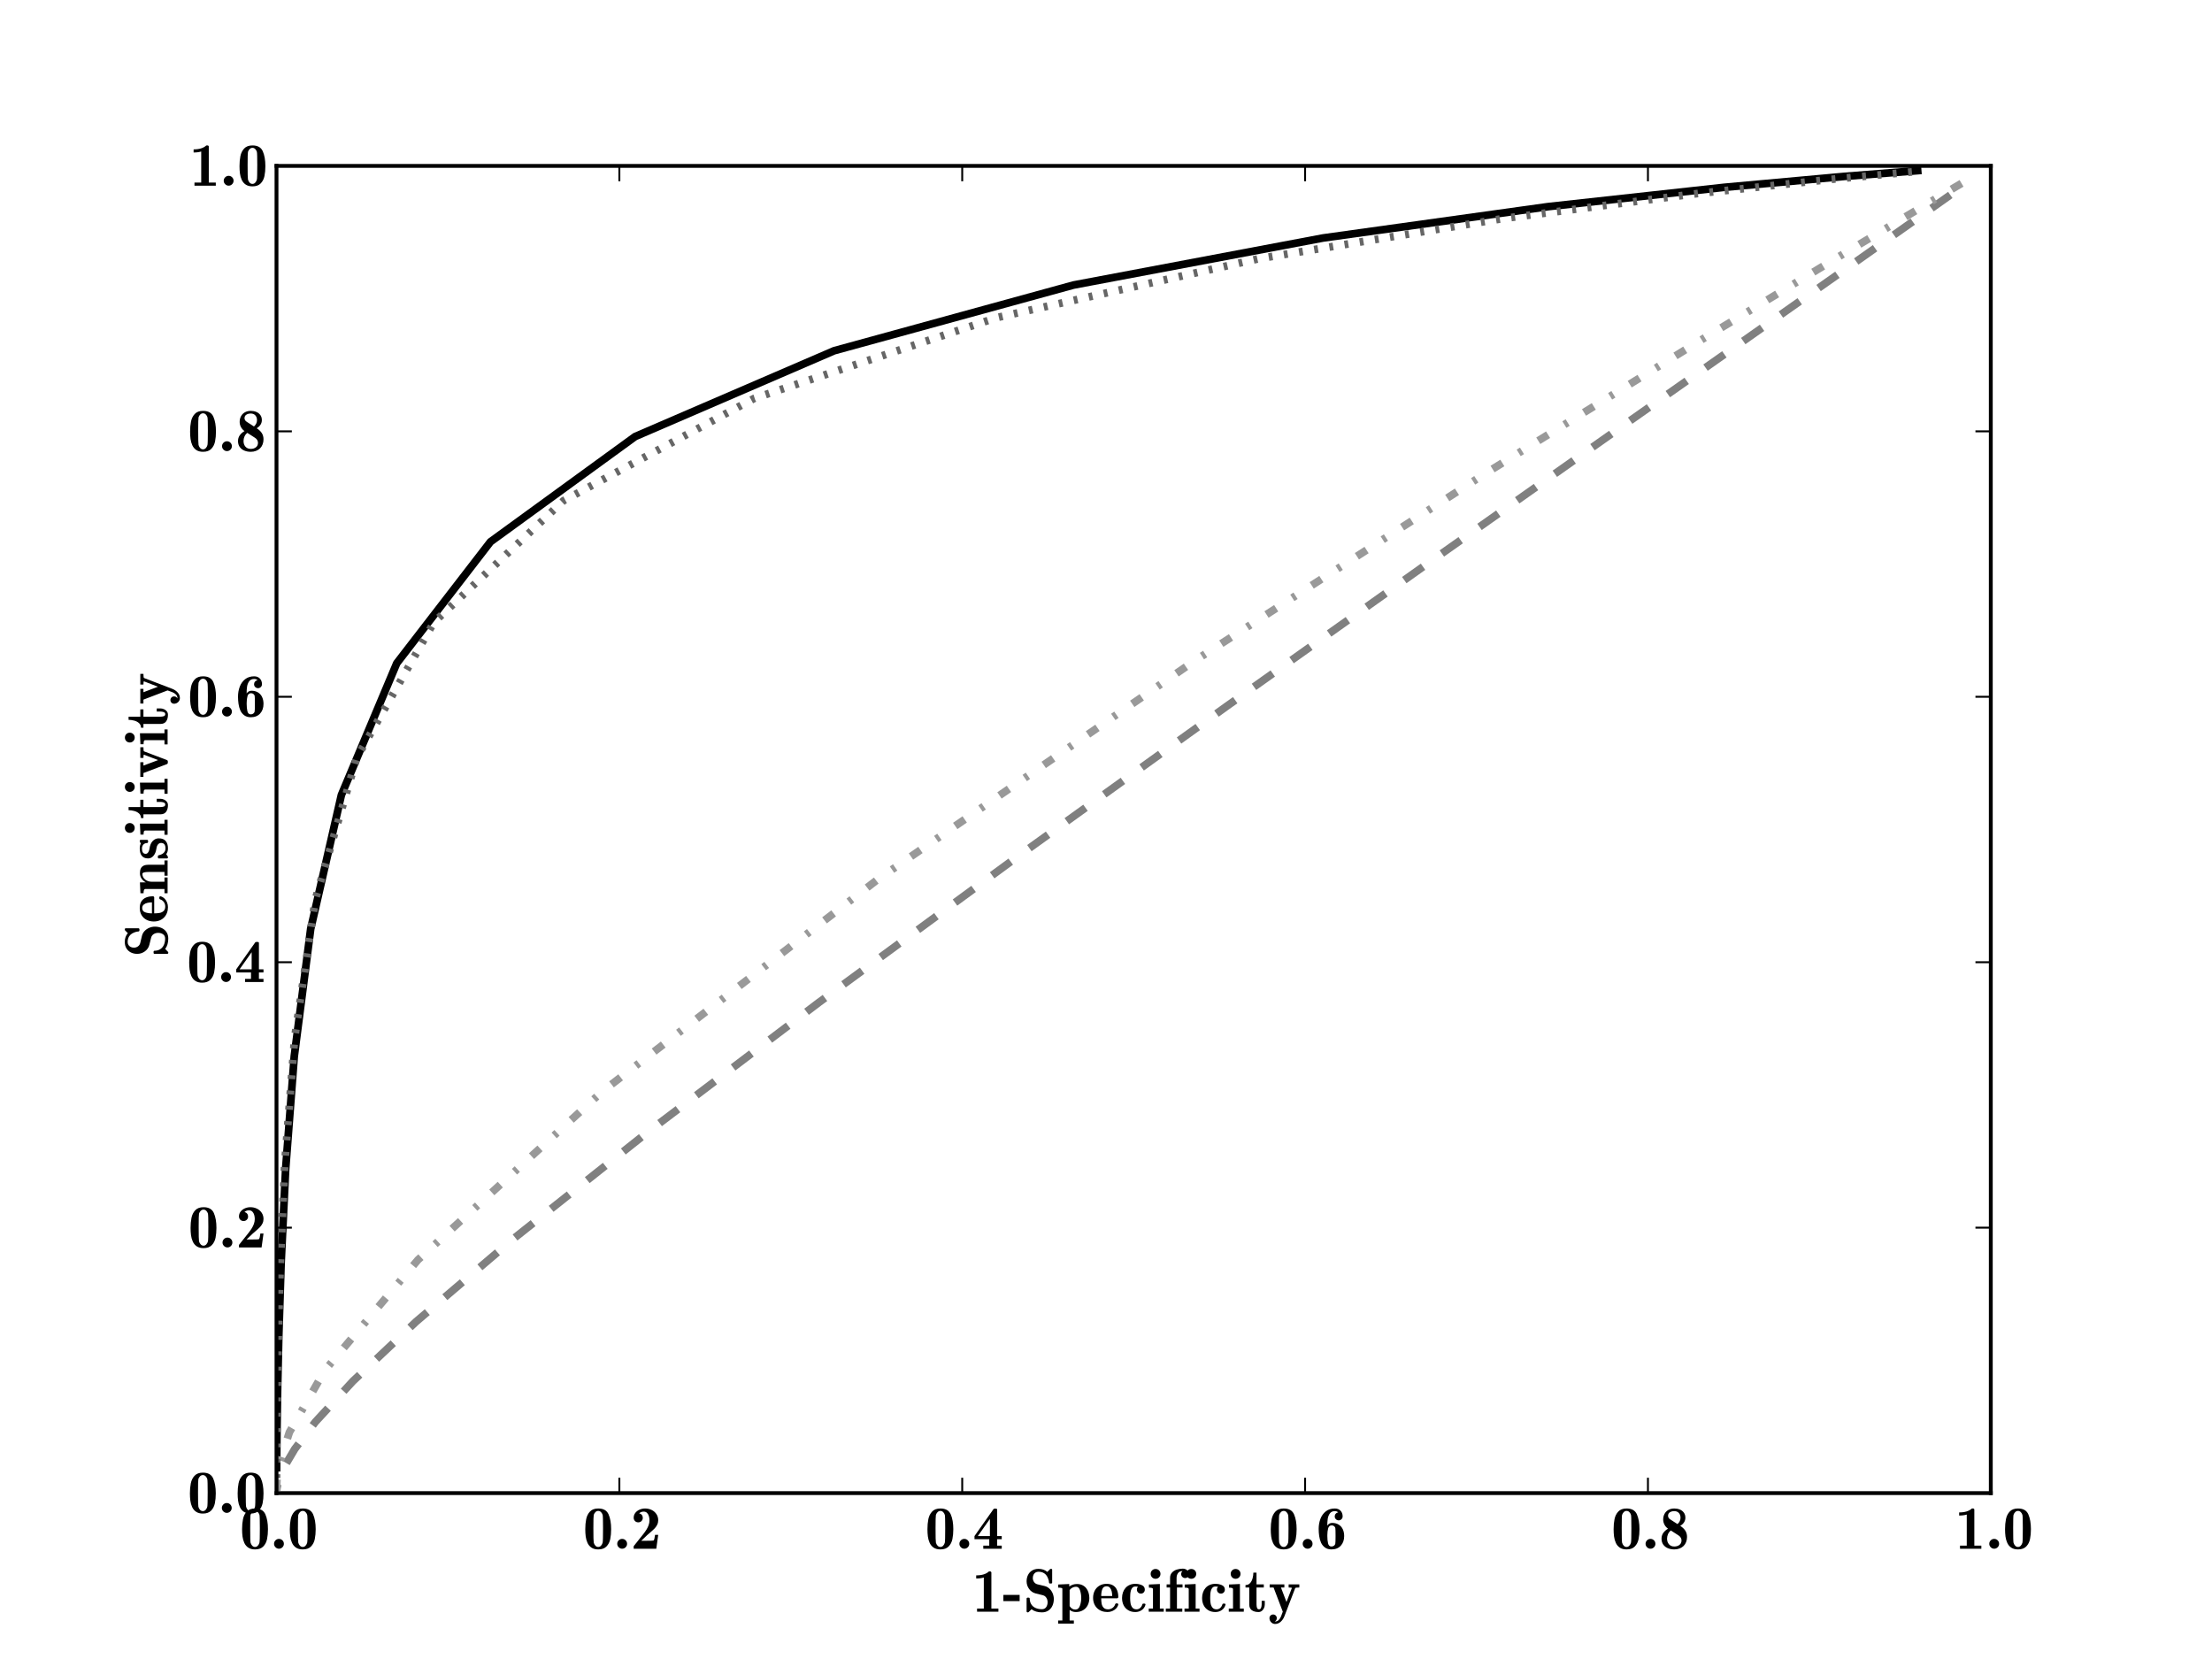
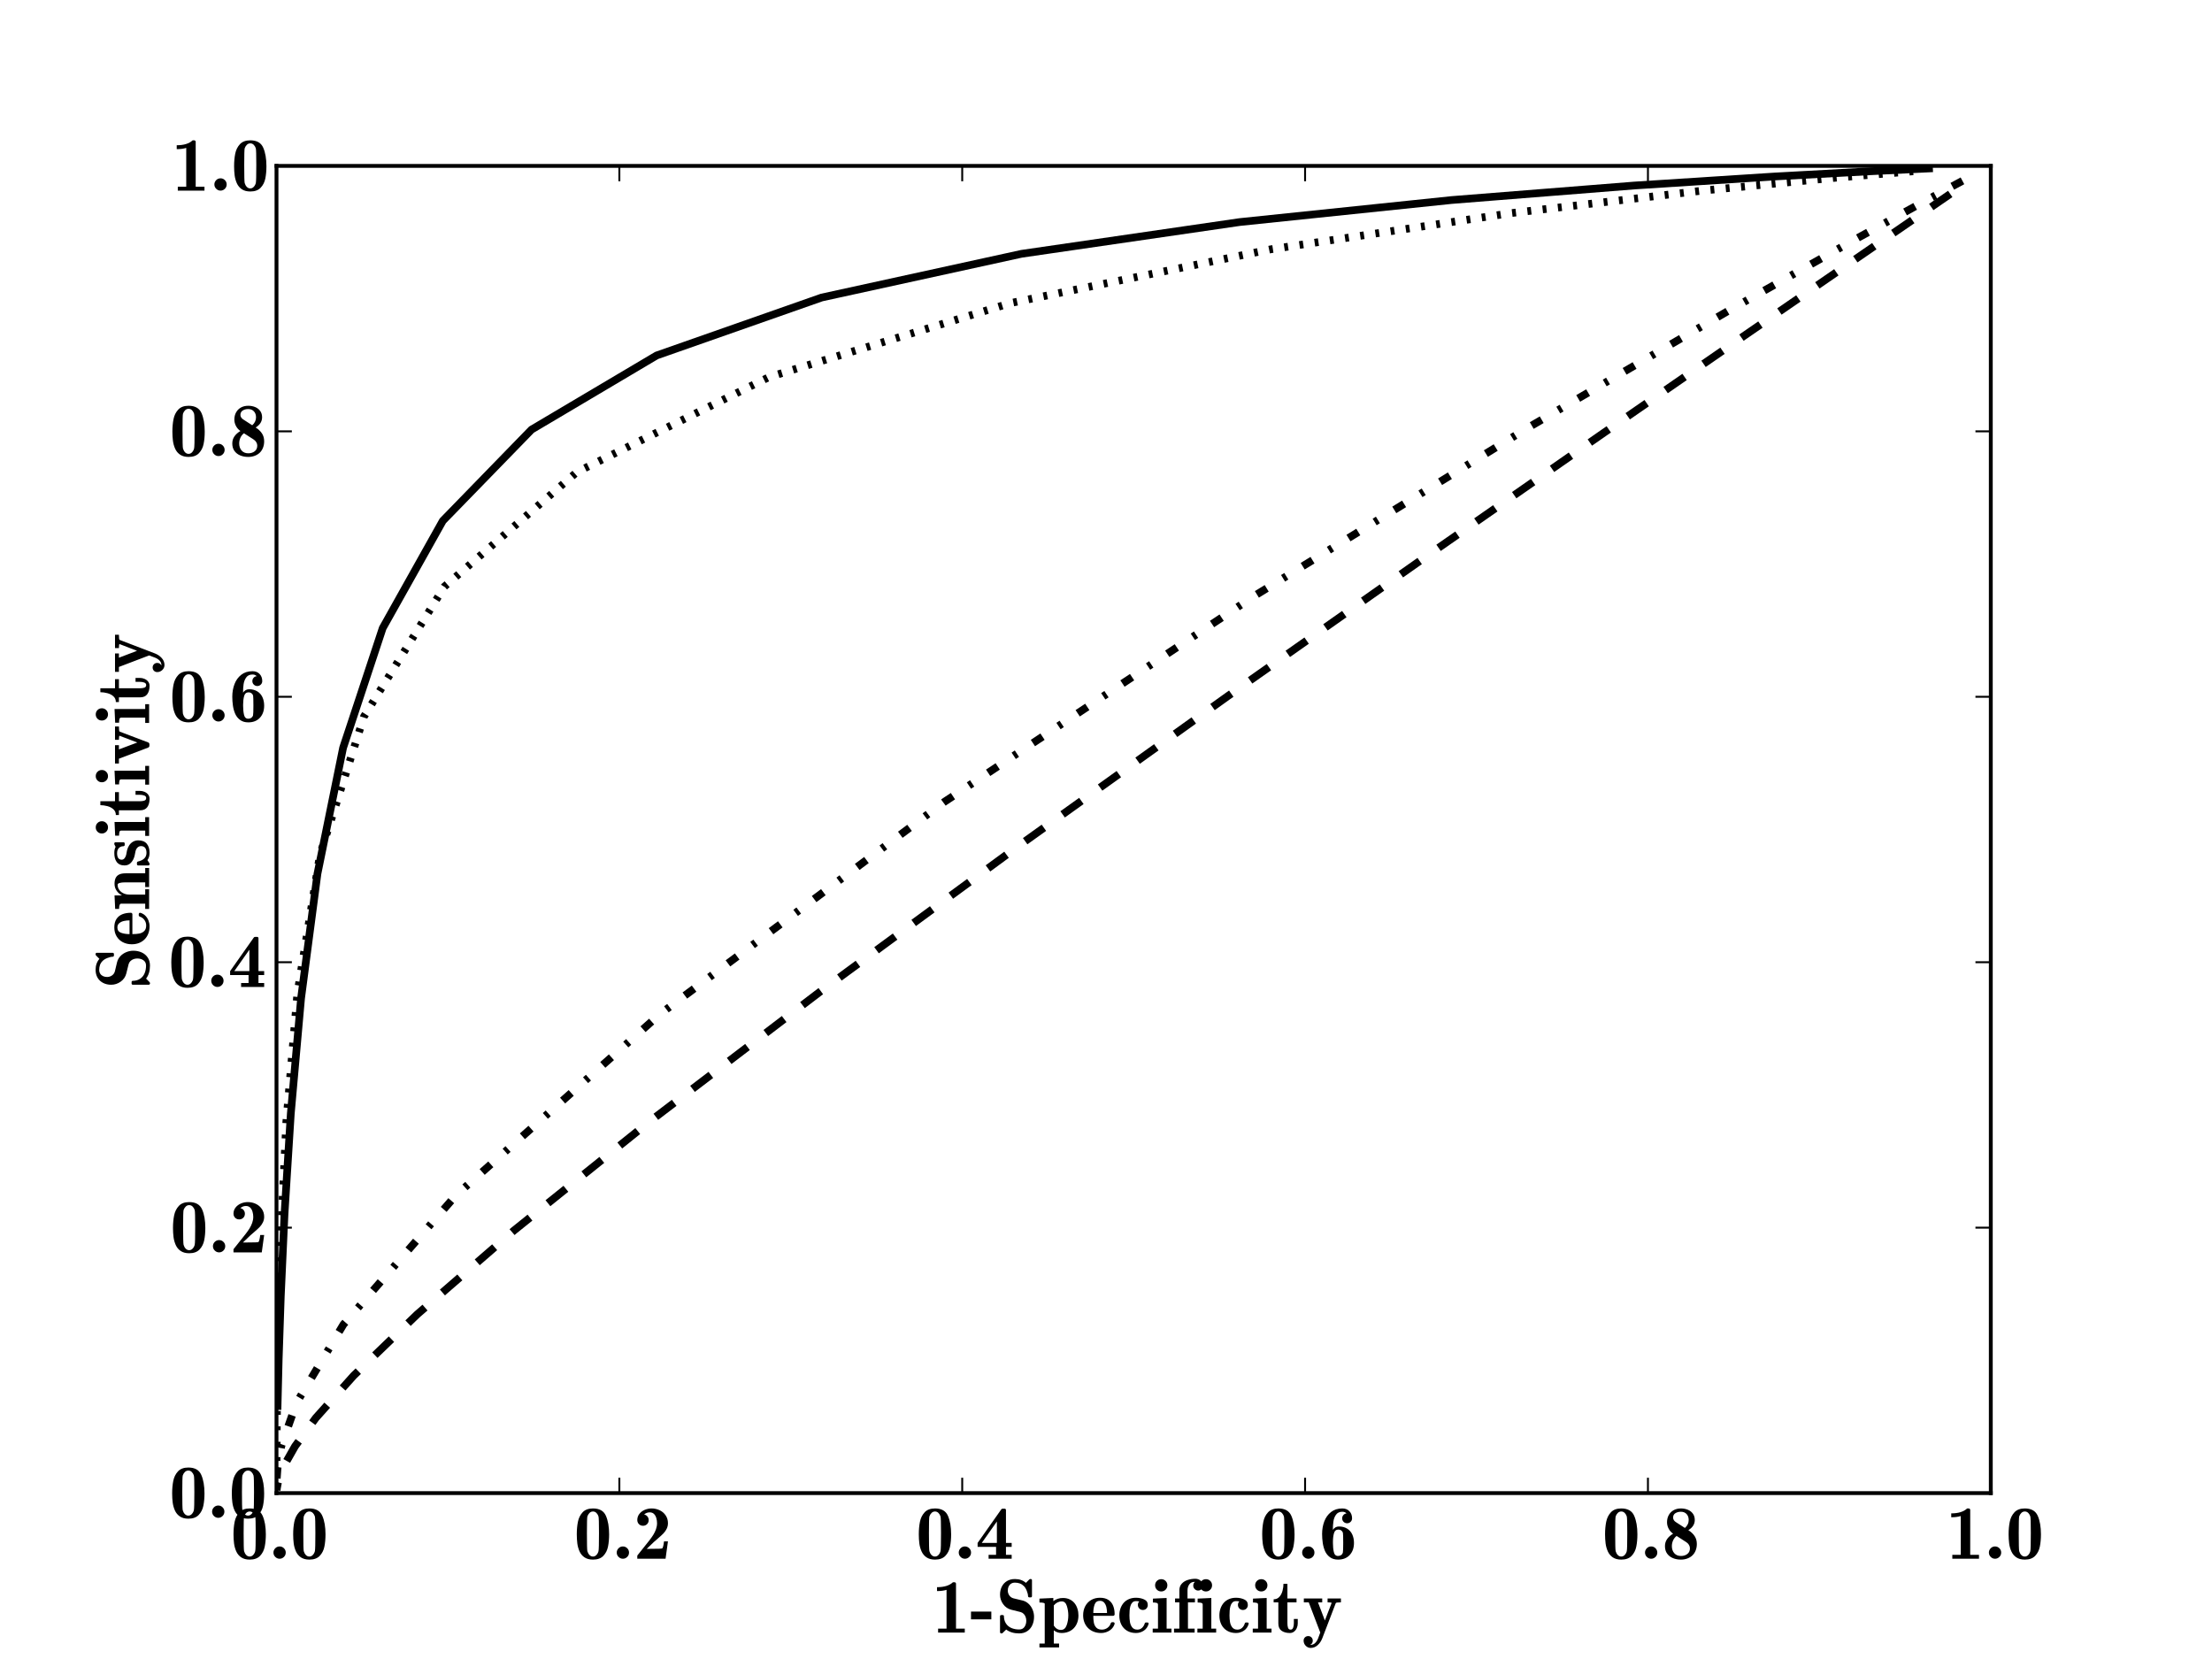
<svg xmlns="http://www.w3.org/2000/svg" xmlns:xlink="http://www.w3.org/1999/xlink" width="576pt" height="432pt" viewBox="0 0 576 432" version="1.1" id="svg1">
  <g id="figure1">
    <g id="patch1">
      <path style="fill: #ffffff; stroke: #ffffff; stroke-width: 1; stroke-linejoin: round; stroke-linecap: square;  opacity: 1" d="M0 432L576 432L576 0 L0 0L0 432" />
    </g>
    <g id="axes1">
      <g id="patch2">
        <path style="fill: #ffffff; opacity: 1" d="M72 388.8L518.4 388.8L518.4 43.2 L72 43.2L72 388.8" />
      </g>
      <g id="line2d1">
        <defs>
          <clipPath id="p50431ccdcb28178602d99d9270004dde">
            <rect x="72" y="43.2" width="446.4" height="345.6" />
          </clipPath>
        </defs>
-         <path style="fill: none; stroke: #000000; stroke-width: 2; stroke-linejoin: round; stroke-linecap: square;  opacity: 1" clip-path="url(#p50431ccdcb28178602d99d9270004dde)" d="M499.351 44.439L480.29 45.933L448.882 48.788 L403.063 53.815L344.508 61.973L279.532 74.226 L217.202 91.335L165.398 113.676L127.722 141.079 L103.318 172.706L88.897 207.012L80.902 241.886 L76.628 275.026L74.38 304.427L73.206 328.802 L72.598 347.756L72.289 361.671L72.135 371.398 L72.061 377.93L72.027 382.174" />
+         <path style="fill: none; stroke: #000000; stroke-width: 2; stroke-linejoin: round; stroke-linecap: square;  opacity: 1" clip-path="url(#p50431ccdcb28178602d99d9270004dde)" d="M502.309 43.864L487.006 44.6L462.077 45.961 L425.601 48.307L377.979 52.09L322.776 57.829 L266.011 66.09L213.98 77.47L170.987 92.561 L138.41 111.868L115.307 135.623L99.653 163.557 L89.341 194.725L82.664 227.522L78.401 259.932 L75.727 289.964L74.09 316.082L73.121 337.462 L72.571 353.995L72.276 366.107" />
      </g>
      <g id="line2d2">
-         <path style="fill: none; stroke: #808080; stroke-width: 2; stroke-linejoin: round; stroke-linecap: butt; stroke-dasharray: 6,6; stroke-dashoffset: 0; opacity: 1" clip-path="url(#p50431ccdcb28178602d99d9270004dde)" d="M507.854 50.764L497.48 58.12L480.166 70.344 L453.869 88.86L417.523 114.44L371.81 146.695 L319.485 183.861L264.973 223.063L213.277 261.004 L168.637 294.818L133.527 322.708L108.362 344.145 L91.913 359.641L82.099 370.291L76.745 377.335 L74.07 381.864L72.842 384.713L72.321 386.466 L72.116 387.516L72.04 388.124" />
+         <path style="fill: none; stroke: #000000; stroke-width: 2; stroke-linejoin: round; stroke-linecap: butt; stroke-dasharray: 6,6; stroke-dashoffset: 0; opacity: 1" clip-path="url(#p50431ccdcb28178602d99d9270004dde)" d="M507.836 50.502L497.466 57.637L480.172 69.531 L453.919 87.611L417.643 112.688L372.019 144.447 L319.786 181.214L265.347 220.193L213.685 258.128 L169.035 292.142L133.876 320.385L108.638 342.252 L92.111 358.188L82.229 369.237L76.824 376.614 L74.114 381.399L72.864 384.433L72.332 386.311 L72.121 387.438L72.042 388.09" />
      </g>
      <g id="line2d3">
-         <path style="fill: none; stroke: #999999; stroke-width: 2; stroke-linejoin: round; stroke-linecap: butt; stroke-dasharray: 3,5,1,5; stroke-dashoffset: 0; opacity: 1" clip-path="url(#p50431ccdcb28178602d99d9270004dde)" d="M510.779 47.74L500.585 53.81L480.153 66.03 L443.63 88.124L386.618 123.398L311.004 172.121 L228.488 229.049L156.841 284.21L108.832 328.065 L84.554 356.856L75.365 372.942L72.732 381.024 L72.138 384.929L72.025 386.846L72.005 387.819 L72.001 388.322L72 388.578L72 388.703 L72 388.761L72 388.785" />
+         <path style="fill: none; stroke: #000000; stroke-width: 2; stroke-linejoin: round; stroke-linecap: butt; stroke-dasharray: 3,5,1,5; stroke-dashoffset: 0; opacity: 1" clip-path="url(#p50431ccdcb28178602d99d9270004dde)" d="M511.016 47.086L501.62 52.147L483.046 62.347 L449.915 81.01L397.645 111.517L326.6 155.195 L245.945 208.779L171.948 264L118.738 311.239 L89.433 344.886L77.193 365.336L73.276 376.461 L72.277 382.226L72.058 385.236L72.013 386.861 L72.003 387.763L72.001 388.265L72 388.537 L72 388.678L72 388.747" />
      </g>
      <g id="line2d4">
-         <path style="fill: none; stroke: #666666; stroke-width: 2; stroke-linejoin: round; stroke-linecap: butt; stroke-dasharray: 1,3; stroke-dashoffset: 0; opacity: 1" clip-path="url(#p50431ccdcb28178602d99d9270004dde)" d="M497.855 44.775L476.781 46.706L441.961 50.406 L391.477 56.894L328.015 67.319L259.533 82.714 L196.437 103.718L146.742 130.375L112.986 162.043 L92.872 197.368L82.088 234.306L76.718 270.307 L74.157 302.779L72.962 329.741L72.414 350.335 L72.17 364.879L72.066 374.472L72.024 380.466 L72.008 384.067L72.002 386.175" />
+         <path style="fill: none; stroke: #000000; stroke-width: 2; stroke-linejoin: round; stroke-linecap: butt; stroke-dasharray: 1,3; stroke-dashoffset: 0; opacity: 1" clip-path="url(#p50431ccdcb28178602d99d9270004dde)" d="M498.183 44.605L477.461 46.333L443.217 49.651 L393.525 55.489L330.931 64.913L263.127 78.921 L200.245 98.195L150.212 122.931L115.729 152.733 L94.787 186.561L83.297 222.677L77.428 258.728 L74.552 292.113L73.173 320.627L72.523 343.065 L72.224 359.41L72.091 370.544L72.035 377.741 L72.012 382.226L72.004 384.962" />
      </g>
      <g id="matplotlib.axis1">
        <g id="xtick1">
          <g id="line2d5">
            <defs>
              <path id="m30e32995789d870ad79a2e54c91cf9c6" d="M0 0L0 -4" />
            </defs>
            <g>
              <use style="fill: none; stroke: #000000; stroke-width: 0.5; stroke-linejoin: round; stroke-linecap: butt;  opacity: 1" xlink:href="#m30e32995789d870ad79a2e54c91cf9c6" x="72" y="388.8" />
            </g>
          </g>
          <g id="line2d6">
            <defs>
              <path id="m9281cae24120827b11d5ea8a7ad3e96b" d="M0 0L0 4" />
            </defs>
            <g>
              <use style="fill: none; stroke: #000000; stroke-width: 0.5; stroke-linejoin: round; stroke-linecap: butt;  opacity: 1" xlink:href="#m9281cae24120827b11d5ea8a7ad3e96b" x="72" y="43.2" />
            </g>
          </g>
          <g id="text1">
            <defs>
              <path id="c_bd189987bd89a7b3eb6aec75796a6bc8" d="M25 1.125q-6.641 0 -10.969 -2.875q-4.312 -2.891 -6.516 -7.766q-2.188 -4.891 -2.906 -10.375q-0.703 -5.5 -0.703 -11.891q0 -8.938 1.469 -16.312q1.469 -7.375 6.125 -12.375q4.656 -5.016 13.5 -5.016q12.641 0 16.812 9.547q4.188 9.547 4.188 24.156q0 8.875 -1.453 16.031q-1.438 7.156 -6.094 12.016q-4.656 4.859 -13.453 4.859M17.672 -9.906q0.828 2.969 2.734 5q1.906 2.031 4.594 2.031q2.594 0 4.516 -2.078q1.938 -2.078 2.656 -4.953q0.641 -2.5 0.641 -23.594q0 -19.281 -0.641 -21.578q-0.828 -2.688 -2.703 -4.562q-1.875 -1.891 -4.469 -1.891q-2.594 0 -4.5 1.859q-1.891 1.859 -2.828 4.594q-0.578 2.297 -0.578 21.578q0 21.094 0.578 23.594" />
              <path id="c_241e11cb1762a072e8e04703d844d767" d="M5.906 -8.016q0 -3.219 2.344 -5.609q2.344 -2.391 5.672 -2.391q3.312 0 5.656 2.344q2.344 2.344 2.344 5.656q0 3.328 -2.391 5.672q-2.391 2.344 -5.609 2.344q-3.234 0 -5.625 -2.391q-2.391 -2.391 -2.391 -5.625" />
            </defs>
-             <g style="fill: #000000; opacity: 1" transform="translate(62.41406,403.2844)scale(0.16)">
+             <g style="fill: #000000; opacity: 1" transform="translate(60.02344,405.8938)scale(0.2)">
              <use xlink:href="#c_bd189987bd89a7b3eb6aec75796a6bc8" />
              <use xlink:href="#c_241e11cb1762a072e8e04703d844d767" x="50" />
              <use xlink:href="#c_bd189987bd89a7b3eb6aec75796a6bc8" x="77.686" />
            </g>
          </g>
        </g>
        <g id="xtick2">
          <g id="line2d7">
            <g>
              <use style="fill: none; stroke: #000000; stroke-width: 0.5; stroke-linejoin: round; stroke-linecap: butt;  opacity: 1" xlink:href="#m30e32995789d870ad79a2e54c91cf9c6" x="161.28" y="388.8" />
            </g>
          </g>
          <g id="line2d8">
            <g>
              <use style="fill: none; stroke: #000000; stroke-width: 0.5; stroke-linejoin: round; stroke-linecap: butt;  opacity: 1" xlink:href="#m9281cae24120827b11d5ea8a7ad3e96b" x="161.28" y="43.2" />
            </g>
          </g>
          <g id="text2">
            <defs>
              <path id="c_435c0ad052e81ac792eef9745a69dda8" d="M4.984 -0l0 -3.906q0.047 -0.25 0.438 -0.781l15.281 -19.188q2.875 -3.672 5.078 -7.188q2.203 -3.516 3.562 -7.359q1.375 -3.859 1.375 -7.875q0 -3.312 -0.938 -6.609q-0.922 -3.297 -3.031 -5.391q-2.094 -2.109 -5.562 -2.109q-4.188 0 -7.266 2.781q2.688 0.594 4.297 2.594q1.609 2 1.609 4.734q0 3.172 -2.156 5.281q-2.141 2.094 -5.266 2.094q-2.109 0 -3.766 -0.953q-1.656 -0.953 -2.656 -2.656q-1 -1.719 -1 -3.766q0 -4.641 2.703 -8.094q2.719 -3.469 7.016 -5.281q4.297 -1.812 8.875 -1.812q5.672 0 10.578 2.344q4.906 2.344 7.828 6.75q2.938 4.391 2.938 10.094q0 3.906 -1.641 7.234q-1.625 3.312 -4.078 5.891q-2.438 2.562 -7 6.469q-4.562 3.906 -5.391 4.688l-9.531 9.125l4.406 0q15.328 0 15.812 -0.594q1.375 -1.359 2.297 -9.125l5.125 0l-3.125 22.609z" />
            </defs>
-             <g style="fill: #000000; opacity: 1" transform="translate(151.78,403.2844)scale(0.16)">
+             <g style="fill: #000000; opacity: 1" transform="translate(149.4128,405.8938)scale(0.2)">
              <use xlink:href="#c_bd189987bd89a7b3eb6aec75796a6bc8" />
              <use xlink:href="#c_241e11cb1762a072e8e04703d844d767" x="50" />
              <use xlink:href="#c_435c0ad052e81ac792eef9745a69dda8" x="77.686" />
            </g>
          </g>
        </g>
        <g id="xtick3">
          <g id="line2d9">
            <g>
              <use style="fill: none; stroke: #000000; stroke-width: 0.5; stroke-linejoin: round; stroke-linecap: butt;  opacity: 1" xlink:href="#m30e32995789d870ad79a2e54c91cf9c6" x="250.56" y="388.8" />
            </g>
          </g>
          <g id="line2d10">
            <g>
              <use style="fill: none; stroke: #000000; stroke-width: 0.5; stroke-linejoin: round; stroke-linecap: butt;  opacity: 1" xlink:href="#m9281cae24120827b11d5ea8a7ad3e96b" x="250.56" y="43.2" />
            </g>
          </g>
          <g id="text3">
            <defs>
              <path id="c_a94c655bbde2d2217f8233435eb45e54" d="M17.094 -0l0 -5.078l9.719 0l0 -10.406l-24.031 0l0 -5.125l30.812 -43.703q0.594 -0.875 1.812 -0.875l2.484 0q0.828 0 1.312 0.5q0.5 0.484 0.5 1.312l0 42.766l7.422 0l0 5.125l-7.422 0l0 10.406l7.422 0l0 5.078zM8.203 -20.609l19.672 0l0 -27.875z" />
            </defs>
-             <g style="fill: #000000; opacity: 1" transform="translate(240.8803,403.2844)scale(0.16)">
+             <g style="fill: #000000; opacity: 1" transform="translate(238.4741,405.8938)scale(0.2)">
              <use xlink:href="#c_bd189987bd89a7b3eb6aec75796a6bc8" />
              <use xlink:href="#c_241e11cb1762a072e8e04703d844d767" x="50" />
              <use xlink:href="#c_a94c655bbde2d2217f8233435eb45e54" x="77.686" />
            </g>
          </g>
        </g>
        <g id="xtick4">
          <g id="line2d11">
            <g>
              <use style="fill: none; stroke: #000000; stroke-width: 0.5; stroke-linejoin: round; stroke-linecap: butt;  opacity: 1" xlink:href="#m30e32995789d870ad79a2e54c91cf9c6" x="339.84" y="388.8" />
            </g>
          </g>
          <g id="line2d12">
            <g>
              <use style="fill: none; stroke: #000000; stroke-width: 0.5; stroke-linejoin: round; stroke-linecap: butt;  opacity: 1" xlink:href="#m9281cae24120827b11d5ea8a7ad3e96b" x="339.84" y="43.2" />
            </g>
          </g>
          <g id="text4">
            <defs>
              <path id="c_2e75b3049153cd3e7b053d54935e87d1" d="M25 1.125q-6.344 0 -10.594 -3.125q-4.25 -3.125 -6.406 -8q-2.141 -4.891 -2.969 -10.656q-0.828 -5.766 -0.828 -11.672q0 -8.688 2.828 -16.234q2.828 -7.547 8.766 -12.234q5.938 -4.688 14.719 -4.688q5.766 0 9.234 3.594q3.469 3.594 3.469 9.297q0 2.688 -1.906 4.547q-1.906 1.859 -4.5 1.859q-2.688 0 -4.594 -1.859q-1.891 -1.859 -1.891 -4.547q0 -2.484 1.625 -4.344q1.641 -1.859 4.031 -2.047q-1.859 -2.203 -5.469 -2.203q-5.469 0 -8.188 3.844q-2.703 3.828 -3.406 8.781q-0.703 4.953 -0.703 10.969q2.969 -4.406 7.906 -4.406q6.109 0 10.594 2.734q4.5 2.734 6.734 7.578q2.25 4.828 2.25 11.078q0 9.719 -5.547 15.734q-5.531 6 -15.156 6M25 -3.609q2.156 0 3.859 -1.094q1.703 -1.109 2.344 -3.109q0.484 -2.297 0.484 -12.703l0 -0.281q0 -10.984 -0.391 -13q-0.578 -1.891 -2.141 -3.031q-1.562 -1.156 -3.672 -1.156q-4.531 0 -5.859 4.828q-1.312 4.828 -1.312 11.031l0 1.719q0 6.641 1.172 11.719q1.172 5.078 5.516 5.078" />
            </defs>
-             <g style="fill: #000000; opacity: 1" transform="translate(330.2775,403.2844)scale(0.16)">
+             <g style="fill: #000000; opacity: 1" transform="translate(327.8947,405.8938)scale(0.2)">
              <use xlink:href="#c_bd189987bd89a7b3eb6aec75796a6bc8" />
              <use xlink:href="#c_241e11cb1762a072e8e04703d844d767" x="50" />
              <use xlink:href="#c_2e75b3049153cd3e7b053d54935e87d1" x="77.686" />
            </g>
          </g>
        </g>
        <g id="xtick5">
          <g id="line2d13">
            <g>
              <use style="fill: none; stroke: #000000; stroke-width: 0.5; stroke-linejoin: round; stroke-linecap: butt;  opacity: 1" xlink:href="#m30e32995789d870ad79a2e54c91cf9c6" x="429.12" y="388.8" />
            </g>
          </g>
          <g id="line2d14">
            <g>
              <use style="fill: none; stroke: #000000; stroke-width: 0.5; stroke-linejoin: round; stroke-linecap: butt;  opacity: 1" xlink:href="#m9281cae24120827b11d5ea8a7ad3e96b" x="429.12" y="43.2" />
            </g>
          </g>
          <g id="text5">
            <defs>
              <path id="c_56240f3e9382366e63f8314dd529d1d8" d="M4.203 -16.406q0 -5.219 2.781 -9.219q2.781 -4.016 7.812 -7q-3.609 -2.438 -5.766 -6.453q-2.141 -4.031 -2.141 -8.438q0 -5.266 2.266 -9.359q2.266 -4.109 6.359 -6.359q4.109 -2.25 9.484 -2.25q4.828 0 8.922 1.672q4.109 1.656 6.594 5.047q2.5 3.391 2.5 8.281q0 8.156 -8.391 13.281q5.359 3.359 8.219 7.719q2.859 4.344 2.859 10.297q0 4.531 -1.5 8.344q-1.484 3.812 -4.188 6.422q-2.703 2.609 -6.594 4.078q-3.875 1.469 -8.422 1.469q-5.719 0 -10.453 -1.953q-4.734 -1.953 -7.547 -5.875q-2.797 -3.938 -2.797 -9.703M25 -3.609q4.984 0 8.344 -2.594q3.375 -2.594 3.375 -7.422q0 -2.344 -1.297 -4.469q-1.297 -2.125 -3.438 -3.484l-12.594 -8.109q-3.031 2.297 -4.625 5.859q-1.578 3.562 -1.578 7.422q0 5.562 3.141 9.188q3.156 3.609 8.672 3.609M18.406 -47.703l11.766 7.609q2.391 -2.094 3.656 -4.703q1.281 -2.609 1.281 -5.688q0 -4.734 -2.734 -7.719q-2.734 -2.984 -7.469 -2.984q-4.156 0 -7.141 1.891q-2.969 1.875 -2.969 5.781q0 1.75 1.016 3.312q1.031 1.562 2.594 2.5" />
            </defs>
-             <g style="fill: #000000; opacity: 1" transform="translate(419.5575,403.2844)scale(0.16)">
+             <g style="fill: #000000; opacity: 1" transform="translate(417.1747,405.8938)scale(0.2)">
              <use xlink:href="#c_bd189987bd89a7b3eb6aec75796a6bc8" />
              <use xlink:href="#c_241e11cb1762a072e8e04703d844d767" x="50" />
              <use xlink:href="#c_56240f3e9382366e63f8314dd529d1d8" x="77.686" />
            </g>
          </g>
        </g>
        <g id="xtick6">
          <g id="line2d15">
            <g>
              <use style="fill: none; stroke: #000000; stroke-width: 0.5; stroke-linejoin: round; stroke-linecap: butt;  opacity: 1" xlink:href="#m30e32995789d870ad79a2e54c91cf9c6" x="518.4" y="388.8" />
            </g>
          </g>
          <g id="line2d16">
            <g>
              <use style="fill: none; stroke: #000000; stroke-width: 0.5; stroke-linejoin: round; stroke-linecap: butt;  opacity: 1" xlink:href="#m9281cae24120827b11d5ea8a7ad3e96b" x="518.4" y="43.2" />
            </g>
          </g>
          <g id="text6">
            <defs>
              <path id="c_7b019f7db3d11a6a9a374c851b938a61" d="M8.297 -0l0 -5.078l10.984 0l0 -50.531q-5.172 1.609 -12.391 1.609l0 -5.078q13.953 0 20.703 -6.406l2.391 0q1.312 0.297 1.609 1.562l0 58.844l11.422 0l0 5.078z" />
            </defs>
-             <g style="fill: #000000; opacity: 1" transform="translate(509.0562,403.2844)scale(0.16)">
+             <g style="fill: #000000; opacity: 1" transform="translate(506.7203,405.8938)scale(0.2)">
              <use xlink:href="#c_7b019f7db3d11a6a9a374c851b938a61" />
              <use xlink:href="#c_241e11cb1762a072e8e04703d844d767" x="50" />
              <use xlink:href="#c_bd189987bd89a7b3eb6aec75796a6bc8" x="77.686" />
            </g>
          </g>
        </g>
        <g id="text7">
          <defs>
            <path id="c_b6e14084d50bbfdbdbef0209f2ace218" d="M1.125 -17.188l0 -10.109l26.469 0l0 10.109z" />
            <path id="c_e7839546026b50d6a21f79412334b058" d="M5.609 -0.203l0 -21.375q0.25 -0.984 1.281 -1.219l2.625 0q0.938 0.234 1.172 1.219q0 5.609 2.562 9.641q2.578 4.031 7.094 5.984q4.516 1.953 10.172 1.953q4.594 0 6.938 -3.344q2.344 -3.344 2.344 -8.141q0 -2.391 -0.828 -4.734q-0.828 -2.344 -2.547 -4.094q-1.703 -1.766 -4.094 -2.391l-12.016 -2.984q-6.594 -1.656 -10.656 -7.297q-4.047 -5.641 -4.047 -12.438q0 -5.797 2.375 -10.438q2.375 -4.641 6.734 -7.219q4.375 -2.594 10.281 -2.594q8.641 0 14.312 4.969l4.578 -4.578q0.391 -0.297 0.938 -0.391l1.172 0q0.969 0.281 1.219 1.172l0 21.375q-0.25 1.031 -1.219 1.328l-2.594 0q-1.078 -0.25 -1.312 -1.328q0 -3.172 -1.672 -7.266q-1.656 -4.109 -3.891 -6.203q-2.25 -2.297 -5.156 -3.344q-2.906 -1.047 -6.375 -1.047q-2.922 0 -5 1.344q-2.078 1.328 -3.188 3.656q-1.094 2.312 -1.094 5.297q0 3.469 1.969 6.328q1.984 2.844 5.312 3.781l12.016 2.875q4.484 1.125 7.844 4.328q3.375 3.188 5.203 7.656q1.844 4.469 1.844 9.109q0 6.016 -2.25 10.969q-2.25 4.953 -6.641 7.859q-4.391 2.906 -10.5 2.906q-10.25 0 -16.891 -5.031l-4.734 4.594q-0.391 0.234 -0.875 0.438l-1.125 0q-1.031 -0.344 -1.281 -1.328" />
            <path id="c_e99ceee9ce5f3ff57326c2b60b4a8849" d="M1.422 19.391l0 -5.078l6.875 0l0 -51.719q0 -1.703 -6.875 -1.703l0 -5.078l18.062 -0.828l0 4.094q5.516 -4.094 12.5 -4.094q4.984 0 8.766 1.812q3.781 1.797 6.297 4.875q2.516 3.078 3.828 7.281q1.328 4.188 1.328 8.828q0 6.594 -2.672 11.797q-2.656 5.203 -7.672 8.109q-5 2.906 -11.531 2.906q-5.859 0 -10.203 -3.469l0 17.188l6.875 0l0 5.078zM20.125 -9.078q3.609 5.656 9.266 5.656q5.281 0 7.453 -6.094q2.172 -6.109 2.172 -12.703q0 -6.297 -1.891 -12.328q-1.875 -6.031 -6.609 -6.031q-2.969 0 -5.703 1.391q-2.734 1.391 -4.688 3.891z" />
            <path id="c_ca7684a39273c231267fab53f42a37a1" d="M2.781 -22.516q0 -6.484 2.688 -11.688q2.688 -5.203 7.688 -8.156q5.016 -2.953 11.547 -2.953q6.594 0 10.844 2.719q4.25 2.703 6.25 7.562q2 4.859 2 11.25q0 1.469 -1.609 2l-26.172 0q0 4.938 0.703 8.828q0.719 3.875 3.203 6.516q2.484 2.625 7.281 2.625q4.047 0 7.297 -2.344q3.25 -2.344 4.312 -6.156q0.547 -0.922 1.469 -1.172l1.906 0q1.609 0.344 1.609 1.766q0 0.094 -0.094 0.641q-1.172 3.656 -3.812 6.266q-2.641 2.609 -6.297 4.016q-3.656 1.391 -7.469 1.391q-5.078 0 -9.375 -1.641q-4.297 -1.641 -7.422 -4.688q-3.125 -3.062 -4.844 -7.328q-1.703 -4.266 -1.703 -9.453M16.016 -25.484l17.875 0q0 -3.719 -0.766 -7.25q-0.75 -3.547 -2.812 -6.062q-2.047 -2.516 -5.609 -2.516q-5.172 0 -6.938 4.734q-1.75 4.734 -1.75 11.094" />
            <path id="c_4acecd18f759c9c1c023e82575eb30ca" d="M24.906 0.594q-6.594 0 -11.5 -2.938q-4.906 -2.938 -7.5 -8.078q-2.578 -5.156 -2.578 -11.797q0 -4.938 1.484 -9.156q1.484 -4.219 4.234 -7.344q2.766 -3.125 6.844 -4.859q4.078 -1.734 9.016 -1.734q5.859 0 10.656 2.156q4.812 2.141 4.812 7.266q0 2.781 -1.812 4.641q-1.797 1.859 -4.578 1.859q-2.781 0 -4.641 -1.906q-1.859 -1.906 -1.859 -4.594q0 -3.031 1.906 -4.594q-1.797 -0.438 -4.391 -0.438q-3.031 0 -4.797 1.906q-1.75 1.906 -2.516 4.734q-0.75 2.828 -0.969 5.688q-0.219 2.859 -0.219 6.281q0 4.594 0.656 8.625q0.672 4.016 2.953 6.953q2.297 2.922 6.703 2.922q3.656 0 6.188 -2.406q2.547 -2.422 3.531 -6.094q0.391 -0.625 1.172 -0.781l2.578 0q1.219 0.344 1.219 1.375q0 0.094 -0.094 0.531q-1.516 5.516 -6.078 8.656q-4.562 3.125 -10.422 3.125" />
            <path id="c_fd91a944b9cc71be1d0b5baa4bcebdb8" d="M2.391 -0l0 -5.078l6.891 0l0 -31.203q0 -1.906 -1.812 -2.359q-1.797 -0.469 -4.781 -0.469l0 -5.078l17.828 -0.828l0 39.938l6.297 0l0 5.078zM5.516 -61.531q0 -3.359 2.297 -5.656q2.297 -2.297 5.672 -2.297q3.406 0 5.703 2.297q2.297 2.297 2.297 5.656q0 3.328 -2.297 5.672q-2.297 2.344 -5.703 2.344q-3.375 0 -5.672 -2.344q-2.297 -2.344 -2.297 -5.672" />
            <path id="c_db0d83054eae215c701cd1bf8e8c8b70" d="M2.484 -0l0 -5.078l6.938 0l0 -34.234l-5.609 0l0 -5.078l5.609 0l0 -10.688q0 -5.125 3.094 -8.516q3.109 -3.406 7.859 -4.906q4.766 -1.516 9.797 -1.516q4.016 0 7.016 2.547q3 2.531 3 6.391q0 2.672 -1.859 4.531q-1.859 1.859 -4.438 1.859q-2.594 0 -4.5 -1.906q-1.906 -1.906 -1.906 -4.484q0 -3.078 2.203 -4.938l-0.484 0q-4.5 0 -6.844 3.297q-2.344 3.297 -2.344 7.938l0 10.391l9.672 0l0 5.078l-9.078 0l0 34.234l8.688 0l0 5.078z" />
            <path id="c_63af600cbd42c037601e11aac7dfa175" d="M8.016 -11.719l0 -27.594l-6.109 0l0 -4q4.594 0 7.469 -3.188q2.875 -3.203 4.094 -7.906q1.234 -4.719 1.234 -9.078l5.125 0l0 19.094l11.859 0l0 5.078l-11.859 0l0 27.297q0 3.375 0.797 5.797q0.812 2.406 3.406 2.406q2.344 0 3.266 -2.578q0.922 -2.594 0.922 -5.625l0 -5.656l5.078 0l0 5.953q0 2.922 -1.25 5.812q-1.234 2.875 -3.578 4.688q-2.344 1.812 -5.469 1.812q-6.641 0 -10.812 -2.953q-4.172 -2.969 -4.172 -9.359" />
            <path id="c_d30af9495758b4123dee714c3d90bb1a" d="M11.078 20.016q-3.75 0 -6.469 -2.828q-2.703 -2.828 -2.703 -6.688q0 -2.484 1.703 -4.203q1.719 -1.703 4.297 -1.703q2.5 0 4.203 1.703q1.703 1.719 1.703 4.203q0 3.953 -3.312 5.422q0.188 0.094 0.578 0.094q3.375 0 5.844 -2.438q2.469 -2.438 3.781 -5.859l2.875 -7.719l-14.984 -39.312l-6.391 0l0 -5.078l23.922 0l0 5.078l-5.516 0l8.984 23.594l8.781 -22.766q0 -0.484 -1.781 -0.656q-1.781 -0.172 -3.484 -0.172l0 -5.078l17.375 0l0 5.078q-6.297 0 -6.688 0.938l-17.672 46.094q-2 5.125 -5.953 8.703q-3.953 3.594 -9.094 3.594" />
          </defs>
-           <g style="fill: #000000; opacity: 1" transform="translate(253.0984,419.675)scale(0.16)">
+           <g style="fill: #000000; opacity: 1" transform="translate(242.6219,425.1125)scale(0.2)">
            <use xlink:href="#c_7b019f7db3d11a6a9a374c851b938a61" />
            <use xlink:href="#c_b6e14084d50bbfdbdbef0209f2ace218" x="50" />
            <use xlink:href="#c_e7839546026b50d6a21f79412334b058" x="83.301" />
            <use xlink:href="#c_e99ceee9ce5f3ff57326c2b60b4a8849" x="138.818" />
            <use xlink:href="#c_ca7684a39273c231267fab53f42a37a1" x="194.336" />
            <use xlink:href="#c_4acecd18f759c9c1c023e82575eb30ca" x="240.918" />
            <use xlink:href="#c_fd91a944b9cc71be1d0b5baa4bcebdb8" x="285.303" />
            <use xlink:href="#c_db0d83054eae215c701cd1bf8e8c8b70" x="312.988" />
            <use xlink:href="#c_fd91a944b9cc71be1d0b5baa4bcebdb8" x="343.506" />
            <use xlink:href="#c_4acecd18f759c9c1c023e82575eb30ca" x="371.191" />
            <use xlink:href="#c_fd91a944b9cc71be1d0b5baa4bcebdb8" x="415.576" />
            <use xlink:href="#c_63af600cbd42c037601e11aac7dfa175" x="443.262" />
            <use xlink:href="#c_d30af9495758b4123dee714c3d90bb1a" x="482.275" />
          </g>
        </g>
      </g>
      <g id="matplotlib.axis2">
        <g id="ytick1">
          <g id="line2d17">
            <defs>
              <path id="m3400efa6b1638b3fea9e19e898273957" d="M0 0L4 0" />
            </defs>
            <g>
              <use style="fill: none; stroke: #000000; stroke-width: 0.5; stroke-linejoin: round; stroke-linecap: butt;  opacity: 1" xlink:href="#m3400efa6b1638b3fea9e19e898273957" x="72" y="388.8" />
            </g>
          </g>
          <g id="line2d18">
            <defs>
              <path id="m20b58b2501143cb5e0a5e8f1ef6f1643" d="M0 0L-4 0" />
            </defs>
            <g>
              <use style="fill: none; stroke: #000000; stroke-width: 0.5; stroke-linejoin: round; stroke-linecap: butt;  opacity: 1" xlink:href="#m20b58b2501143cb5e0a5e8f1ef6f1643" x="518.4" y="388.8" />
            </g>
          </g>
          <g id="text8">
-             <g style="fill: #000000; opacity: 1" transform="translate(48.82812,393.9484)scale(0.16)">
+             <g style="fill: #000000; opacity: 1" transform="translate(44.04688,395.2375)scale(0.2)">
              <use xlink:href="#c_bd189987bd89a7b3eb6aec75796a6bc8" />
              <use xlink:href="#c_241e11cb1762a072e8e04703d844d767" x="50" />
              <use xlink:href="#c_bd189987bd89a7b3eb6aec75796a6bc8" x="77.686" />
            </g>
          </g>
        </g>
        <g id="ytick2">
          <g id="line2d19">
            <g>
              <use style="fill: none; stroke: #000000; stroke-width: 0.5; stroke-linejoin: round; stroke-linecap: butt;  opacity: 1" xlink:href="#m3400efa6b1638b3fea9e19e898273957" x="72" y="319.68" />
            </g>
          </g>
          <g id="line2d20">
            <g>
              <use style="fill: none; stroke: #000000; stroke-width: 0.5; stroke-linejoin: round; stroke-linecap: butt;  opacity: 1" xlink:href="#m20b58b2501143cb5e0a5e8f1ef6f1643" x="518.4" y="319.68" />
            </g>
          </g>
          <g id="text9">
-             <g style="fill: #000000; opacity: 1" transform="translate(49,324.8284)scale(0.16)">
+             <g style="fill: #000000; opacity: 1" transform="translate(44.26562,326.1175)scale(0.2)">
              <use xlink:href="#c_bd189987bd89a7b3eb6aec75796a6bc8" />
              <use xlink:href="#c_241e11cb1762a072e8e04703d844d767" x="50" />
              <use xlink:href="#c_435c0ad052e81ac792eef9745a69dda8" x="77.686" />
            </g>
          </g>
        </g>
        <g id="ytick3">
          <g id="line2d21">
            <g>
              <use style="fill: none; stroke: #000000; stroke-width: 0.5; stroke-linejoin: round; stroke-linecap: butt;  opacity: 1" xlink:href="#m3400efa6b1638b3fea9e19e898273957" x="72" y="250.56" />
            </g>
          </g>
          <g id="line2d22">
            <g>
              <use style="fill: none; stroke: #000000; stroke-width: 0.5; stroke-linejoin: round; stroke-linecap: butt;  opacity: 1" xlink:href="#m20b58b2501143cb5e0a5e8f1ef6f1643" x="518.4" y="250.56" />
            </g>
          </g>
          <g id="text10">
-             <g style="fill: #000000; opacity: 1" transform="translate(48.64062,255.7084)scale(0.16)">
+             <g style="fill: #000000; opacity: 1" transform="translate(43.82812,256.9975)scale(0.2)">
              <use xlink:href="#c_bd189987bd89a7b3eb6aec75796a6bc8" />
              <use xlink:href="#c_241e11cb1762a072e8e04703d844d767" x="50" />
              <use xlink:href="#c_a94c655bbde2d2217f8233435eb45e54" x="77.686" />
            </g>
          </g>
        </g>
        <g id="ytick4">
          <g id="line2d23">
            <g>
              <use style="fill: none; stroke: #000000; stroke-width: 0.5; stroke-linejoin: round; stroke-linecap: butt;  opacity: 1" xlink:href="#m3400efa6b1638b3fea9e19e898273957" x="72" y="181.44" />
            </g>
          </g>
          <g id="line2d24">
            <g>
              <use style="fill: none; stroke: #000000; stroke-width: 0.5; stroke-linejoin: round; stroke-linecap: butt;  opacity: 1" xlink:href="#m20b58b2501143cb5e0a5e8f1ef6f1643" x="518.4" y="181.44" />
            </g>
          </g>
          <g id="text11">
-             <g style="fill: #000000; opacity: 1" transform="translate(48.875,186.5884)scale(0.16)">
+             <g style="fill: #000000; opacity: 1" transform="translate(44.10938,187.8775)scale(0.2)">
              <use xlink:href="#c_bd189987bd89a7b3eb6aec75796a6bc8" />
              <use xlink:href="#c_241e11cb1762a072e8e04703d844d767" x="50" />
              <use xlink:href="#c_2e75b3049153cd3e7b053d54935e87d1" x="77.686" />
            </g>
          </g>
        </g>
        <g id="ytick5">
          <g id="line2d25">
            <g>
              <use style="fill: none; stroke: #000000; stroke-width: 0.5; stroke-linejoin: round; stroke-linecap: butt;  opacity: 1" xlink:href="#m3400efa6b1638b3fea9e19e898273957" x="72" y="112.32" />
            </g>
          </g>
          <g id="line2d26">
            <g>
              <use style="fill: none; stroke: #000000; stroke-width: 0.5; stroke-linejoin: round; stroke-linecap: butt;  opacity: 1" xlink:href="#m20b58b2501143cb5e0a5e8f1ef6f1643" x="518.4" y="112.32" />
            </g>
          </g>
          <g id="text12">
-             <g style="fill: #000000; opacity: 1" transform="translate(48.875,117.4684)scale(0.16)">
+             <g style="fill: #000000; opacity: 1" transform="translate(44.10938,118.7575)scale(0.2)">
              <use xlink:href="#c_bd189987bd89a7b3eb6aec75796a6bc8" />
              <use xlink:href="#c_241e11cb1762a072e8e04703d844d767" x="50" />
              <use xlink:href="#c_56240f3e9382366e63f8314dd529d1d8" x="77.686" />
            </g>
          </g>
        </g>
        <g id="ytick6">
          <g id="line2d27">
            <g>
              <use style="fill: none; stroke: #000000; stroke-width: 0.5; stroke-linejoin: round; stroke-linecap: butt;  opacity: 1" xlink:href="#m3400efa6b1638b3fea9e19e898273957" x="72" y="43.2" />
            </g>
          </g>
          <g id="line2d28">
            <g>
              <use style="fill: none; stroke: #000000; stroke-width: 0.5; stroke-linejoin: round; stroke-linecap: butt;  opacity: 1" xlink:href="#m20b58b2501143cb5e0a5e8f1ef6f1643" x="518.4" y="43.2" />
            </g>
          </g>
          <g id="text13">
-             <g style="fill: #000000; opacity: 1" transform="translate(49.3125,48.34844)scale(0.16)">
+             <g style="fill: #000000; opacity: 1" transform="translate(44.64062,49.6375)scale(0.2)">
              <use xlink:href="#c_7b019f7db3d11a6a9a374c851b938a61" />
              <use xlink:href="#c_241e11cb1762a072e8e04703d844d767" x="50" />
              <use xlink:href="#c_bd189987bd89a7b3eb6aec75796a6bc8" x="77.686" />
            </g>
          </g>
        </g>
        <g id="text14">
          <defs>
            <path id="c_c02259bade652f67eecca5e674f9d38c" d="M2.203 -0l0 -5.078l6.875 0l0 -31.203q0 -2.828 -6.875 -2.828l0 -5.078l17.625 -0.828l0 9.719q2.25 -4.406 6.203 -7.062q3.953 -2.656 8.781 -2.656q4.891 0 7.891 1.547q3 1.531 4.438 4.688q1.438 3.141 1.438 8.062l0 25.641l6.938 0l0 5.078l-24.797 0l0 -5.078l6.094 0l0 -25.344l0 -0.297q0 -10.297 -3.219 -10.297q-2.828 0 -5.203 1.25q-2.359 1.234 -4.047 3.406q-1.688 2.172 -2.562 4.797q-0.875 2.609 -0.875 5.438l0 21.047l6.875 0l0 5.078z" />
            <path id="c_1d4a10d238002893c4e280909fcefabf" d="M3.328 -0.688l0 -13.906q0.234 -0.938 1.266 -1.234l2.578 0q0.984 0.344 1.234 1.234q2.578 11.172 11.266 11.172q8.844 0 8.844 -7.266q0 -1.812 -0.938 -3.25q-0.922 -1.438 -2.438 -2.391q-1.5 -0.953 -3.219 -1.344l-6 -1.219q-5.422 -1.328 -9.016 -4.672q-3.578 -3.344 -3.578 -8.328q0 -3.609 1.234 -6.234q1.25 -2.641 3.516 -4.234q2.281 -1.594 5.156 -2.266q2.875 -0.688 6.438 -0.688q4.688 0 7.812 1.703l3.234 -1.609l0.391 -0.094l1.219 0q0.922 0.25 1.172 1.219l0 10.984q-0.25 1.078 -1.172 1.328l-2.641 0q-1.031 -0.25 -1.266 -1.328q0 -2.641 -1.109 -4.562q-1.094 -1.922 -3.094 -2.969q-2 -1.062 -4.734 -1.062q-8.688 0 -8.688 6.016q0 2.188 1.875 3.688q1.875 1.484 4.328 2.109l6.094 1.172q3.672 0.938 6.547 2.875q2.875 1.922 4.609 4.922q1.734 3 1.734 6.719q0 7.516 -4.391 11.156q-4.391 3.641 -11.922 3.641q-5.656 0 -9.375 -2.797l-4.188 2.688l-0.391 0.109l-1.125 0q-1.031 -0.25 -1.266 -1.281" />
            <path id="c_999d3bb9a3e4c2bb79ecc22361736b1a" d="M22.906 -1.422l-14.406 -37.891l-6.297 0l0 -5.078l23.922 0l0 5.078l-5.516 0l8.984 23.938l8.781 -23.109q0 -0.484 -1.781 -0.656q-1.781 -0.172 -3.484 -0.172l0 -5.078l17.375 0l0 5.078q-6.297 0 -6.688 0.938l-14.016 36.953q-0.625 1.812 -2.578 1.812l-1.719 0q-1.953 0 -2.578 -1.812" />
          </defs>
-           <g style="fill: #000000; opacity: 1" transform="translate(43.64062,249.2812)rotate(-90.0)scale(0.16)">
+           <g style="fill: #000000; opacity: 1" transform="translate(38.82812,257.5469)rotate(-90.0)scale(0.2)">
            <use xlink:href="#c_e7839546026b50d6a21f79412334b058" />
            <use xlink:href="#c_ca7684a39273c231267fab53f42a37a1" x="55.518" />
            <use xlink:href="#c_c02259bade652f67eecca5e674f9d38c" x="102.1" />
            <use xlink:href="#c_1d4a10d238002893c4e280909fcefabf" x="157.617" />
            <use xlink:href="#c_fd91a944b9cc71be1d0b5baa4bcebdb8" x="197.021" />
            <use xlink:href="#c_63af600cbd42c037601e11aac7dfa175" x="224.707" />
            <use xlink:href="#c_fd91a944b9cc71be1d0b5baa4bcebdb8" x="263.721" />
            <use xlink:href="#c_999d3bb9a3e4c2bb79ecc22361736b1a" x="291.406" />
            <use xlink:href="#c_fd91a944b9cc71be1d0b5baa4bcebdb8" x="344.092" />
            <use xlink:href="#c_63af600cbd42c037601e11aac7dfa175" x="371.777" />
            <use xlink:href="#c_d30af9495758b4123dee714c3d90bb1a" x="410.791" />
          </g>
        </g>
      </g>
      <g id="patch3">
        <path style="fill: none; stroke: #000000; stroke-width: 1; stroke-linejoin: round; stroke-linecap: square;  opacity: 1" d="M72 43.2L518.4 43.2" />
      </g>
      <g id="patch4">
        <path style="fill: none; stroke: #000000; stroke-width: 1; stroke-linejoin: round; stroke-linecap: square;  opacity: 1" d="M518.4 388.8L518.4 43.2" />
      </g>
      <g id="patch5">
        <path style="fill: none; stroke: #000000; stroke-width: 1; stroke-linejoin: round; stroke-linecap: square;  opacity: 1" d="M72 388.8L518.4 388.8" />
      </g>
      <g id="patch6">
        <path style="fill: none; stroke: #000000; stroke-width: 1; stroke-linejoin: round; stroke-linecap: square;  opacity: 1" d="M72 388.8L72 43.2" />
      </g>
    </g>
  </g>
</svg>
